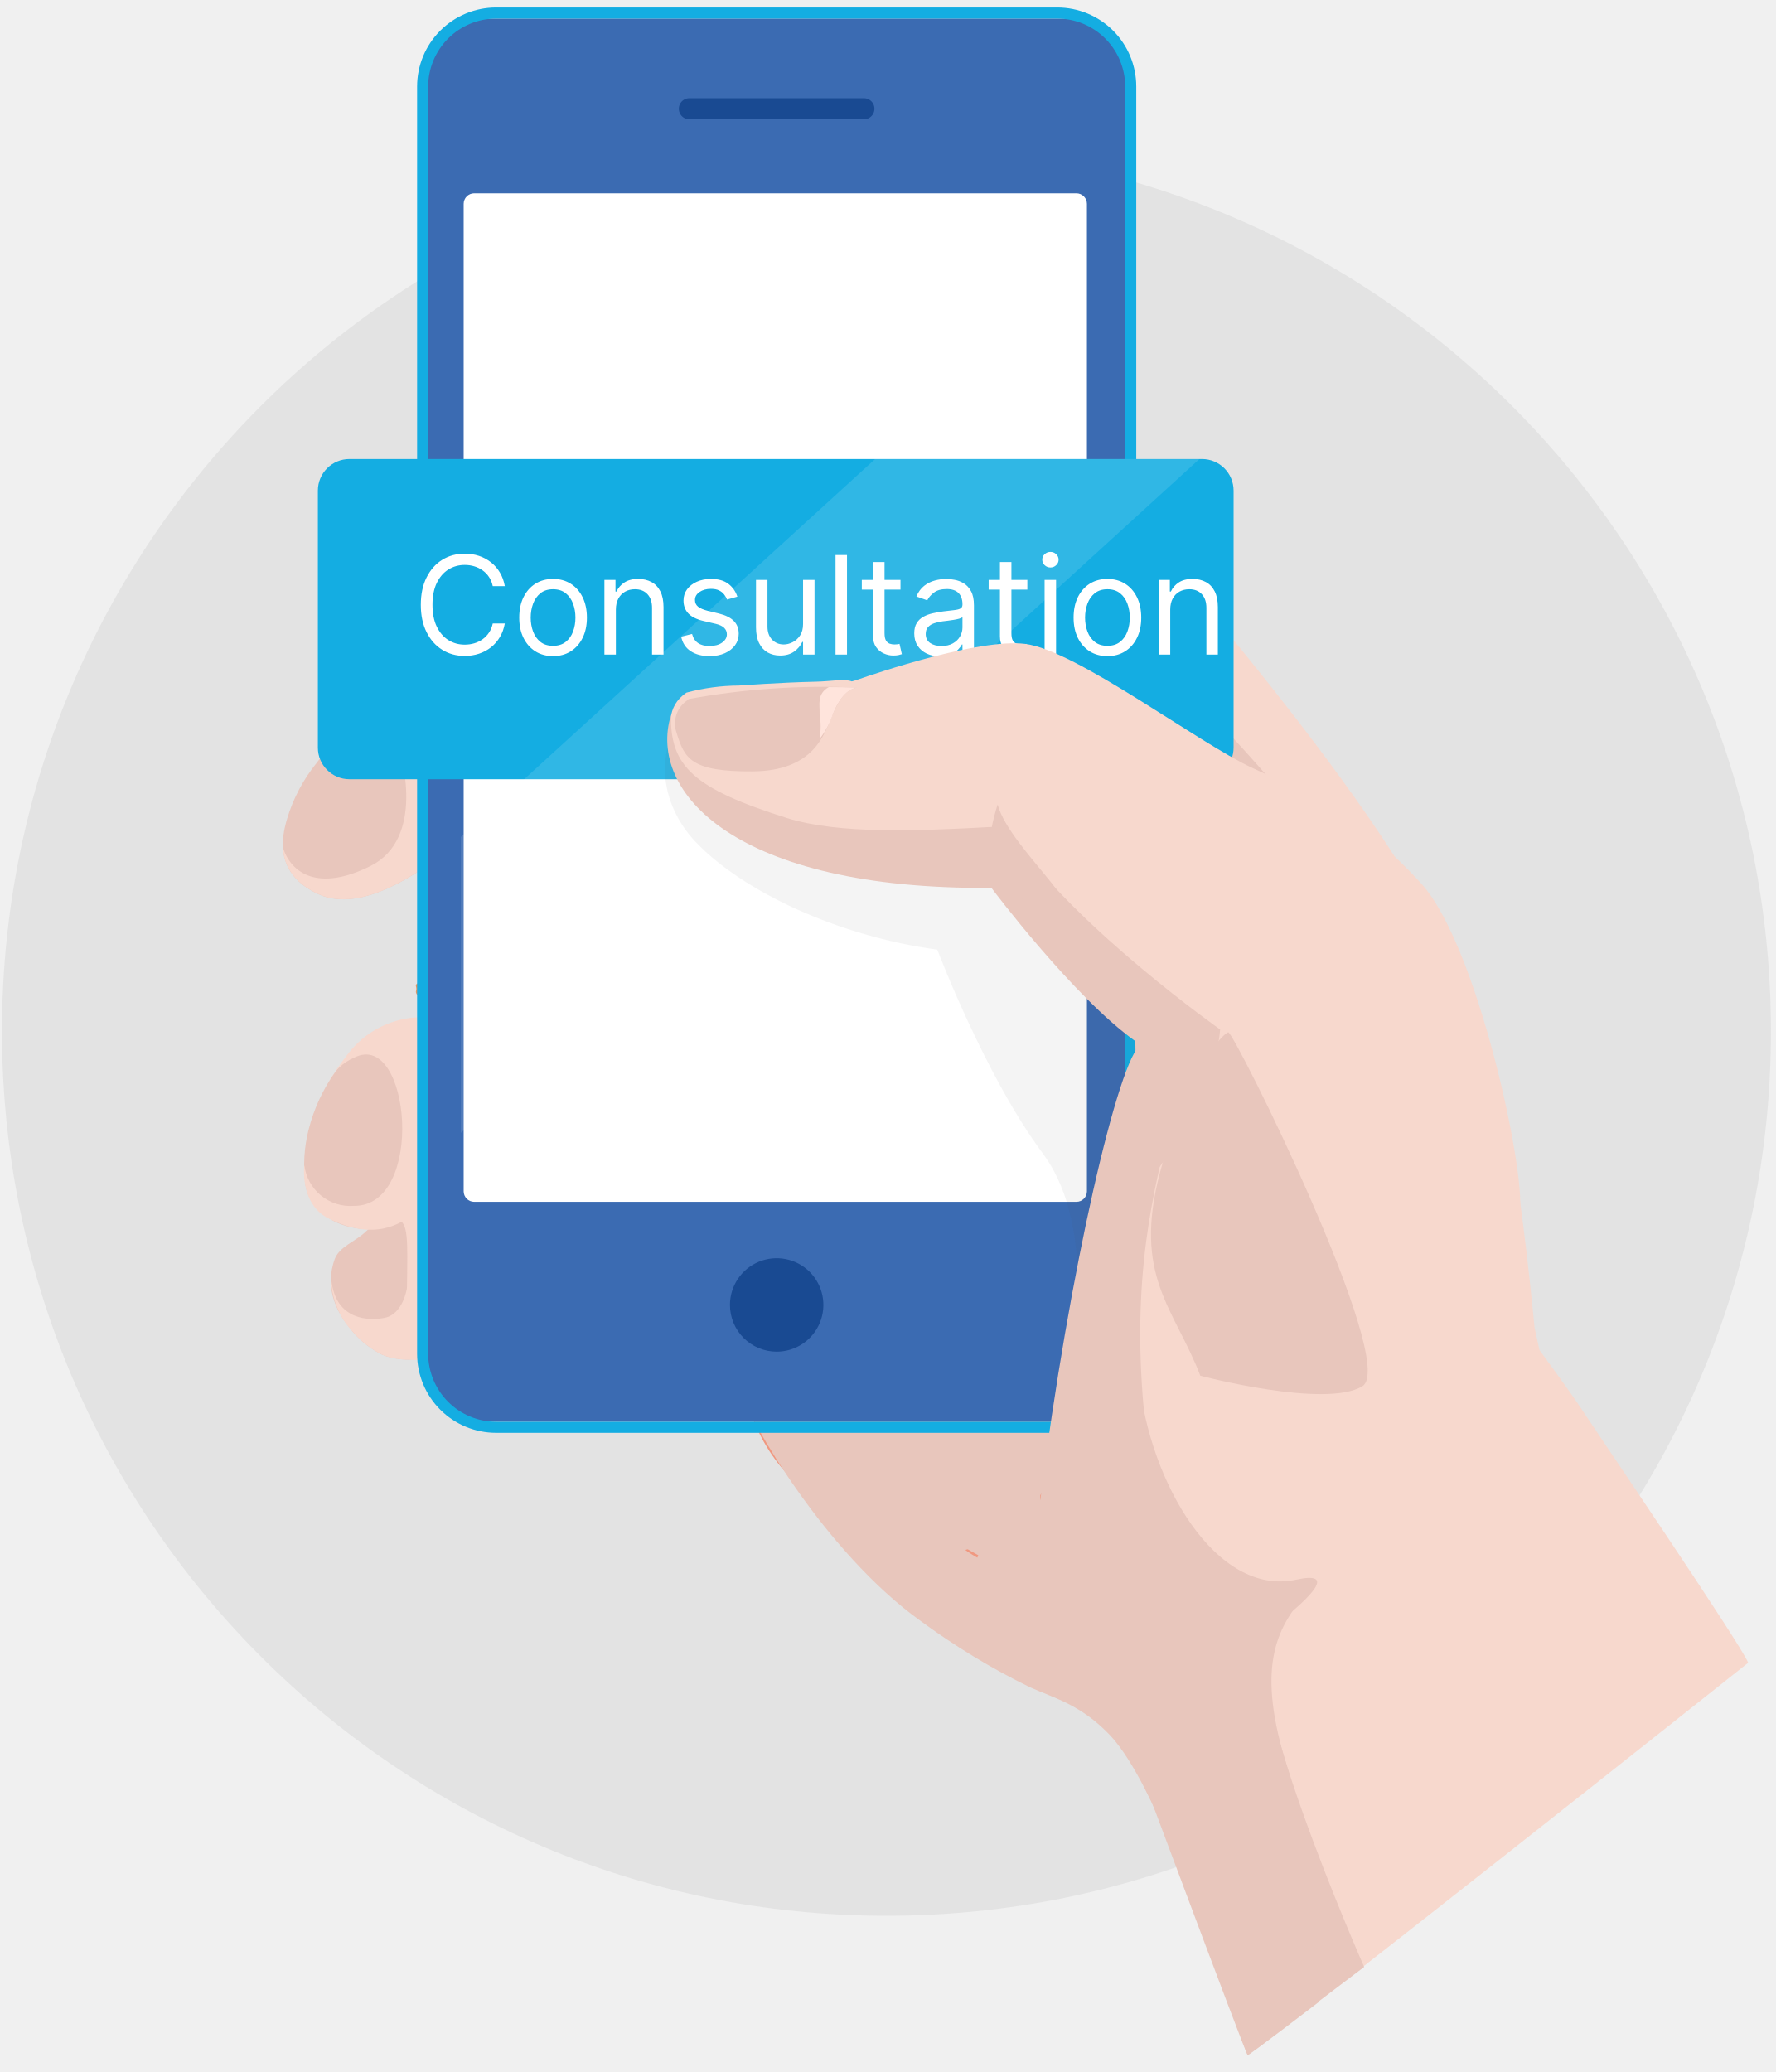
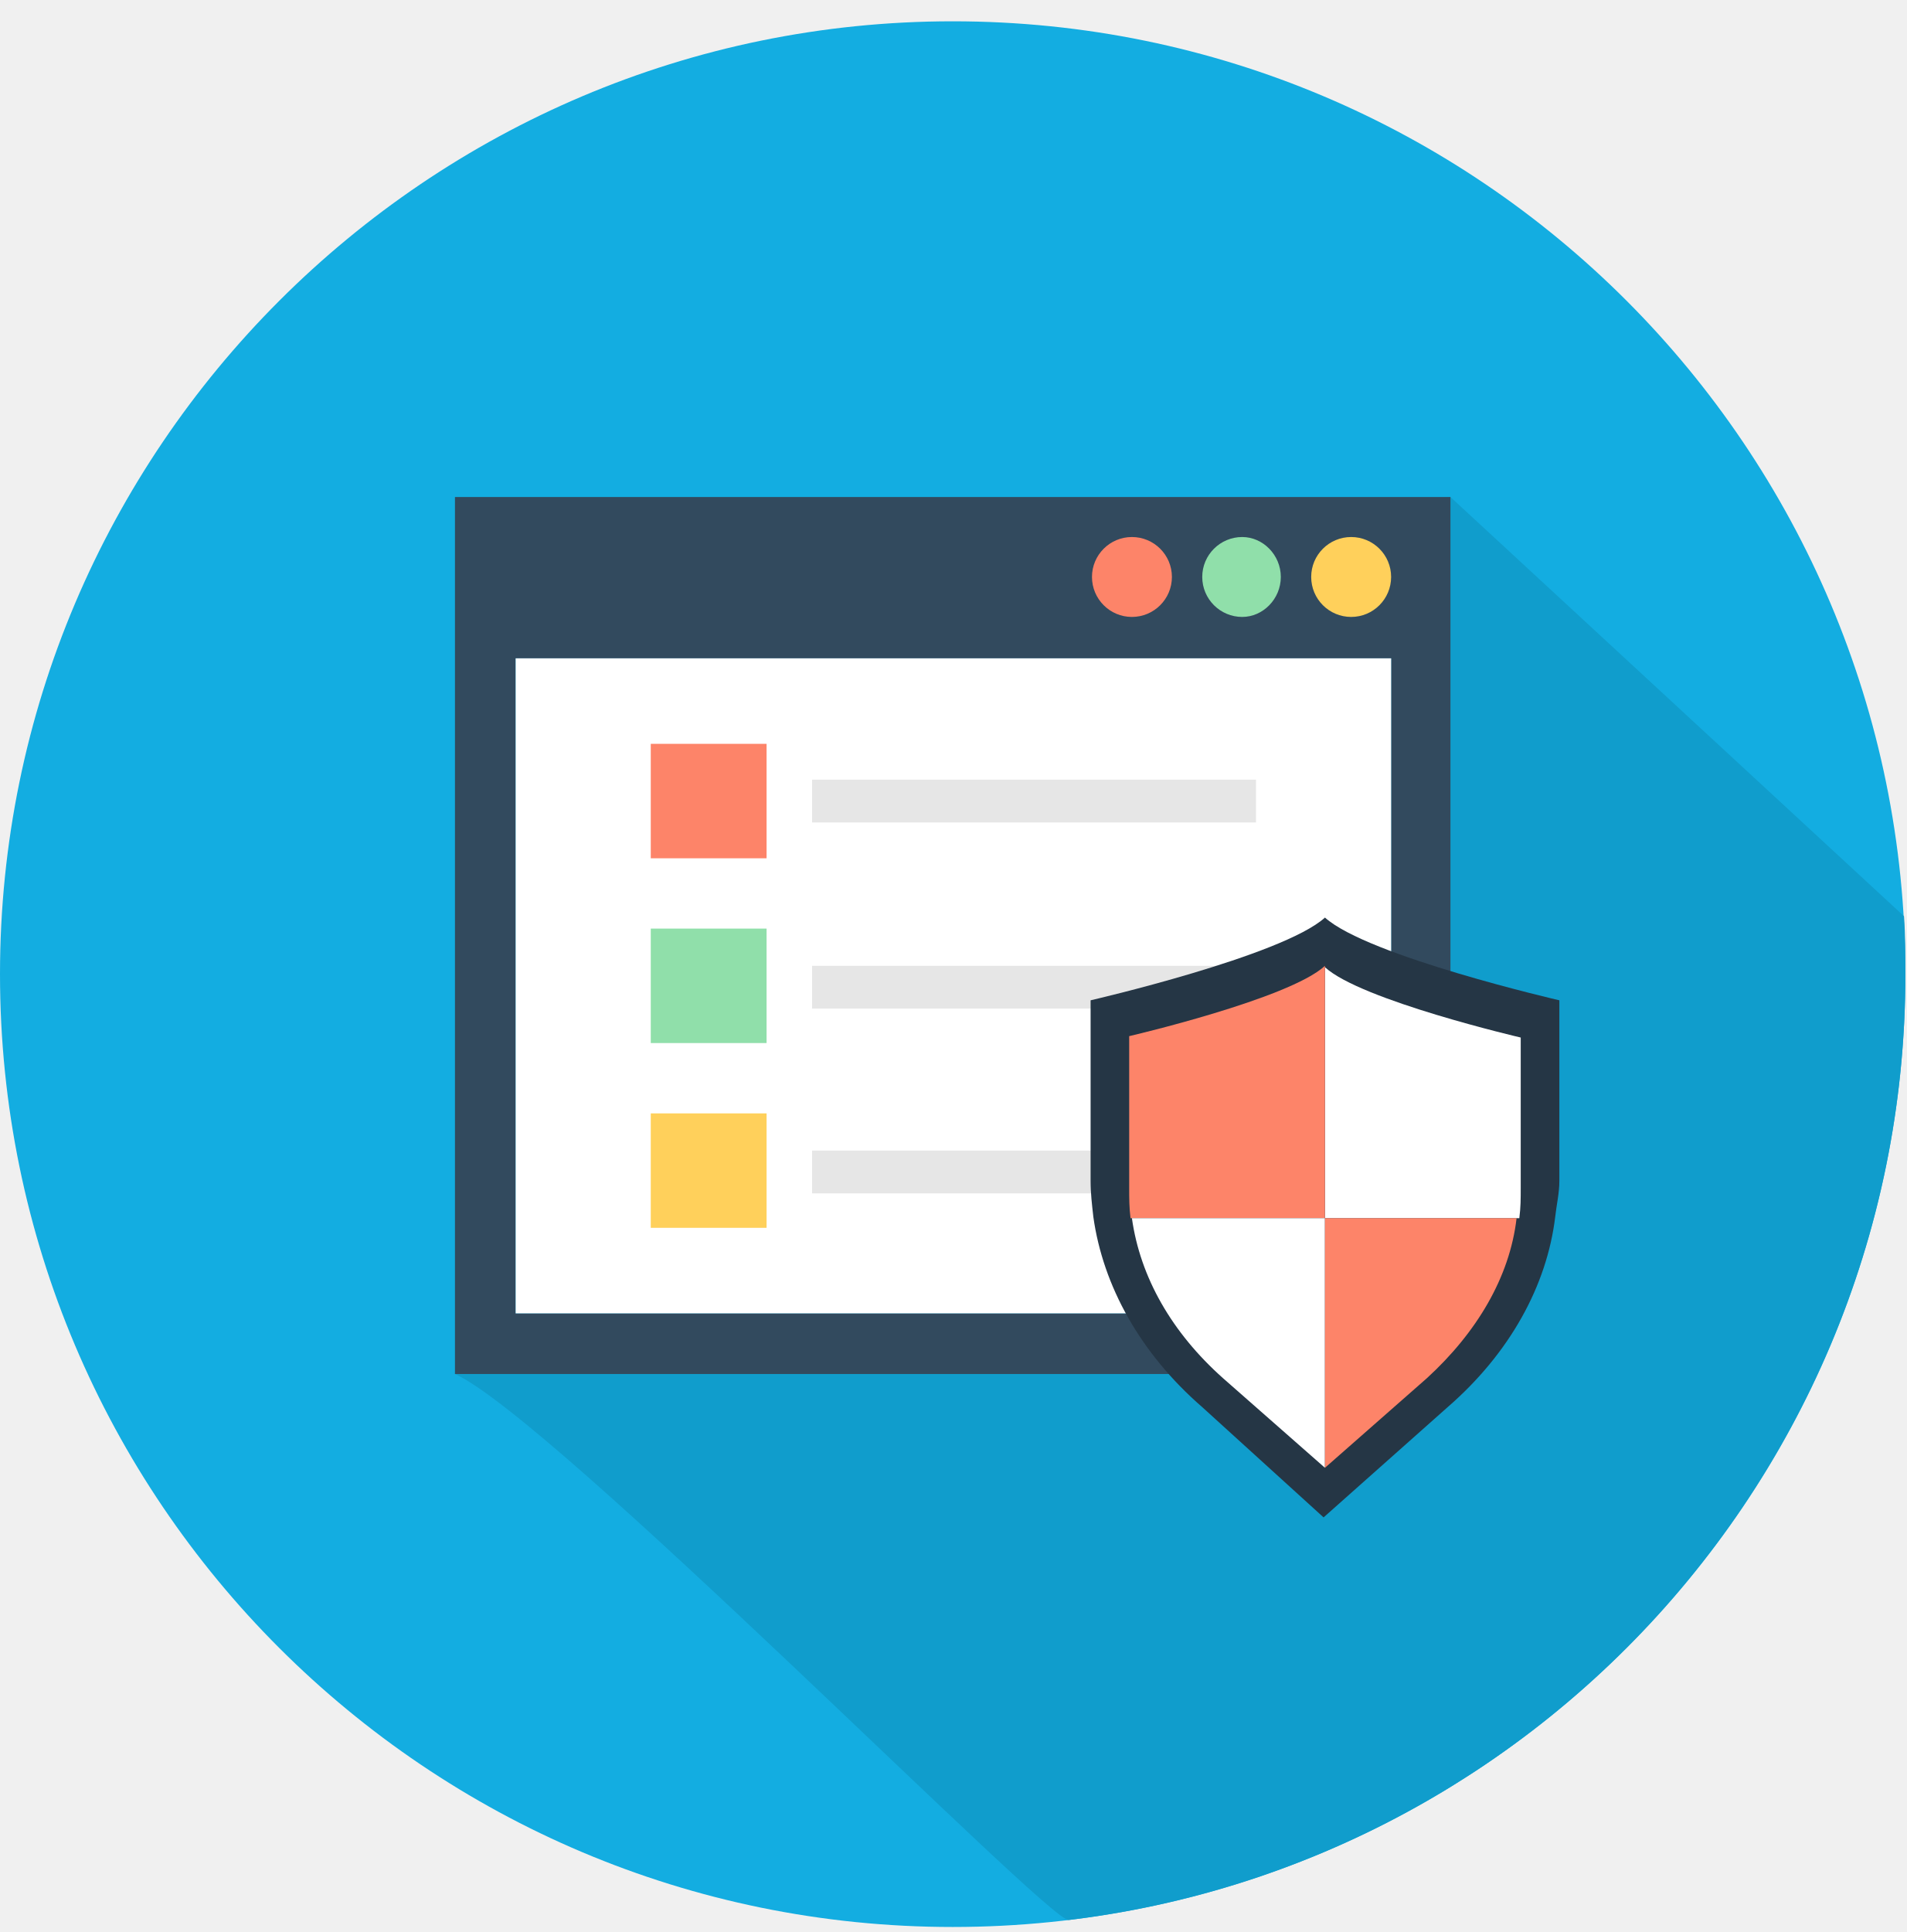
- <svg xmlns="http://www.w3.org/2000/svg" width="102" height="119" viewBox="0 0 102 119" fill="none">
-   <g clip-path="url(#clip0_240_26296)">
-     <path d="M50.914 110.028C78.971 110.028 101.716 87.284 101.716 59.227C101.716 31.17 78.971 8.426 50.914 8.426C22.858 8.426 0.113 31.17 0.113 59.227C0.113 87.284 22.858 110.028 50.914 110.028Z" fill="#707070" fill-opacity="0.1" />
-     <path d="M21.01 70.731C20.443 71.297 19.478 71.589 19.217 72.334C18.462 74.492 19.925 76.061 20.302 76.533C20.766 77.058 21.326 77.491 21.953 77.806C22.596 78.06 23.295 78.141 23.98 78.041C24.358 77.948 25.537 77.665 25.82 77.146C26.102 76.627 26.338 74.552 26.527 73.941C26.716 73.329 25.631 71.063 25.348 70.875C25.065 70.687 22.283 69.648 22.283 69.648L21.01 70.731Z" fill="#E8C6BC" />
-     <path d="M26.104 71.955C25.739 71.468 25.251 71.086 24.69 70.851C24.205 70.468 23.644 70.191 23.045 70.038C22.72 69.991 22.389 70.015 22.074 70.109C21.759 70.203 21.469 70.365 21.223 70.582C21.223 70.582 22.017 69.336 22.708 69.124C23.165 68.973 23.642 68.894 24.124 68.888C24.547 68.888 24.407 68.778 24.642 68.746L24.776 69.093V70.011C24.967 70.263 25.175 70.502 25.397 70.727C25.657 71.122 25.893 71.532 26.104 71.955Z" fill="#F09880" />
-     <path d="M25.913 41.615C26.869 41.935 25.835 41.967 26.206 43.064C26.577 44.161 26.833 46.019 26.487 46.905C26.141 47.792 25.388 49.19 24.833 49.517C24.278 49.844 20.854 52.521 18.308 51.36C15.761 50.2 16.155 48.137 16.493 47.014C16.842 45.855 17.413 44.775 18.174 43.834C19.009 42.764 19.864 41.298 20.792 40.788C21.524 40.364 22.309 40.037 23.125 39.814C24.144 39.587 25.979 39.926 25.844 40.097C25.794 40.604 25.818 41.115 25.913 41.615Z" fill="#E8C6BC" />
-     <path d="M18.308 51.358C16.779 50.662 16.312 49.64 16.252 48.692C16.736 50.165 18.288 51.232 21.287 49.733C24.393 48.18 23.176 43.413 22.682 42.425C22.188 41.436 22.364 40.413 23.831 39.989C23.922 39.962 23.839 39.812 23.845 39.738C23.934 39.738 24.023 39.738 24.112 39.738C24.499 41.271 25.152 46.754 25.336 49.016C25.2 49.21 25.029 49.379 24.833 49.513C24.278 49.842 20.854 52.518 18.308 51.358Z" fill="#F7D8CD" />
-     <path d="M22.167 60.318C23.063 60.224 23.959 60.177 24.667 60.932C25.375 61.686 26.271 63.101 26.317 63.951C26.364 64.8 26.27 66.215 25.941 66.687C25.611 67.158 23.818 70.601 21.318 70.601C18.818 70.601 17.686 69.09 17.545 68.054C17.399 66.984 17.463 65.895 17.733 64.849C18.032 63.681 18.541 62.577 19.235 61.592C19.774 60.869 20.185 60.274 20.705 60.085C21.224 59.896 22.261 59.943 22.216 60.132L22.167 60.318Z" fill="#E8C6BC" />
-     <path d="M17.479 66.911C17.56 67.594 17.901 68.219 18.431 68.656C18.962 69.093 19.641 69.308 20.326 69.256C24.457 69.292 23.569 59.124 20.358 60.735C19.706 61.014 19.176 61.516 18.862 62.151C19.199 61.599 19.567 61.065 19.964 60.554C20.469 59.885 21.122 59.344 21.874 58.973C22.625 58.602 23.453 58.412 24.29 58.418L24.258 60.601L25.389 62.113L25.955 63.764L25.909 65.557C25.822 66.197 25.631 66.819 25.343 67.397C25.09 67.753 24.894 68.147 24.763 68.564C24.728 68.632 23.787 69.683 23.787 69.683C23.029 70.282 21.508 71.316 18.845 69.965C17.198 69.128 17.479 66.911 17.479 66.911Z" fill="#F7D8CD" />
-     <path fill-rule="evenodd" clip-rule="evenodd" d="M70.351 101.86C70.934 101.273 71.301 100.505 71.39 99.683C71.406 99.544 71.413 99.404 71.412 99.265C71.412 99.213 71.403 99.161 71.382 99.113C71.362 99.065 71.332 99.021 71.294 98.985C71.204 98.898 71.113 98.81 71.023 98.722C70.936 98.633 70.823 98.575 70.7 98.557C70.577 98.539 70.452 98.562 70.344 98.622C70.267 98.66 70.199 98.713 70.144 98.779C70.09 98.845 70.049 98.921 70.026 99.003C69.975 99.185 69.922 99.366 69.876 99.548C69.849 99.642 69.847 99.742 69.873 99.836C69.898 99.931 69.948 100.017 70.018 100.086C70.068 100.139 70.121 100.19 70.175 100.239C70.192 100.251 70.204 100.268 70.209 100.288C70.215 100.308 70.213 100.329 70.204 100.348C70.094 100.694 69.903 101.009 69.646 101.267C69.39 101.525 69.076 101.718 68.73 101.829C68.692 101.851 68.647 101.858 68.603 101.849C68.56 101.839 68.522 101.814 68.497 101.777C68.451 101.72 68.398 101.668 68.338 101.625C68.27 101.573 68.191 101.538 68.108 101.521C68.024 101.503 67.937 101.505 67.855 101.526C67.651 101.574 67.449 101.629 67.25 101.688C67.17 101.71 67.096 101.749 67.032 101.803C66.968 101.856 66.916 101.922 66.88 101.996C66.844 102.071 66.823 102.153 66.821 102.235C66.818 102.318 66.833 102.401 66.864 102.478C66.889 102.529 66.922 102.577 66.962 102.618C67.031 102.692 67.112 102.757 67.18 102.833C67.226 102.895 67.286 102.946 67.355 102.98C67.424 103.015 67.501 103.032 67.578 103.032C68.621 103.023 69.618 102.602 70.351 101.86Z" fill="white" />
-     <path d="M24.574 56.45C25.187 56.434 25.14 56.151 25.407 56.434C25.632 56.812 25.787 57.227 25.863 57.66C25.933 57.954 25.963 58.255 25.955 58.557C25.987 58.872 25.971 59.06 25.766 59.029C25.57 58.997 25.392 58.897 25.264 58.746C25.121 58.549 24.989 58.344 24.87 58.133C24.773 57.931 24.646 57.745 24.493 57.582C24.336 57.44 23.816 57.159 23.895 56.906C23.973 56.653 23.738 56.561 24.052 56.45C24.135 56.416 24.223 56.398 24.313 56.398C24.402 56.398 24.491 56.415 24.574 56.45Z" fill="#DD996B" />
-     <path d="M19.012 73.365C19.018 73.407 19.025 73.447 19.029 73.495C19.277 75.861 21.217 75.86 22.1 75.684C22.723 75.56 23.185 74.942 23.37 74.008C23.37 73.96 23.375 73.915 23.376 73.866C23.412 71.196 23.457 70.213 22.837 70.04C22.32 69.896 23.184 69.314 23.184 69.314C23.184 69.314 23.936 69.26 24.045 69.488C24.154 69.716 24.968 69.801 25.046 70.707C25.046 70.721 25.05 70.731 25.051 70.745C25.236 70.723 25.405 70.707 25.501 70.696C25.501 70.696 26.414 71.466 26.602 71.671C26.79 71.875 26.727 72.771 26.727 73.054C26.765 73.473 26.755 73.895 26.697 74.312C26.466 74.618 26.197 74.893 25.895 75.13C25.861 75.165 25.759 75.126 25.628 75.026C25.644 75.063 25.658 75.096 25.669 75.12C25.563 75.505 25.378 75.863 25.124 76.171C25.136 76.333 25.108 76.494 25.042 76.642C24.976 76.79 24.874 76.919 24.746 77.018C24.154 77.606 25.532 77.895 25.211 77.978C24.641 78.1 24.057 78.136 23.477 78.084C22.957 78.096 22.44 78.001 21.958 77.806C21.881 77.767 21.801 77.724 21.72 77.677C21.578 77.601 21.441 77.518 21.309 77.426H21.32C20.942 77.177 20.602 76.877 20.307 76.534C19.485 75.682 19.022 74.548 19.012 73.365Z" fill="#F7D8CD" />
-     <path d="M68.06 49.812C68.06 49.812 67.258 49.398 66.834 49.123C66.41 48.848 64.995 47.837 64.759 47.745C64.524 47.653 64.24 47.378 64.004 47.332C63.768 47.286 46.269 53.99 45.986 55.459C45.704 56.928 44.288 59.775 43.25 63.265C42.212 66.755 41.458 71.346 41.836 73.458C42.214 75.57 42.78 78.417 42.78 78.417L43.627 81.999C43.627 81.999 45.23 84.707 45.373 84.983C45.515 85.26 46.032 85.58 46.174 85.855C47.339 87.302 48.634 88.638 50.044 89.847C50.829 90.468 51.57 91.144 52.261 91.867C53.466 92.689 54.726 93.425 56.033 94.071C57.233 94.636 58.386 95.296 59.481 96.045C60.47 96.734 61.925 95.697 62.586 96.662C63.246 97.627 65.324 99.16 65.61 99.941C65.895 100.721 71.571 117.686 71.747 117.908C71.923 118.13 100.408 95.498 100.408 95.498C100.101 94.591 91.253 81.578 90.781 80.843C90.309 80.108 88.422 77.537 88.422 77.537L88.139 76.251C88.139 76.251 87.406 68.405 86.651 65.191C85.897 61.976 84.487 57.829 84.198 57.018C81.1 48.305 69.45 35.004 62.249 26.552C55.553 18.69 30.516 27.193 30.516 29.358C30.516 31.523 31.786 39.254 33.375 40.492C34.964 41.729 42.907 45.131 42.907 45.131" fill="#F7D8CD" />
-     <path d="M53.204 38.72C50.803 37.45 51.511 34.91 50.098 31.942C48.685 28.973 51.51 26.716 52.638 24.598C52.936 24.093 53.343 23.661 53.828 23.332C57.386 23.541 56.913 26.883 58.692 29.029C60.546 31.267 64.956 26.96 65.312 30.406C65.471 31.942 65.577 36.761 67.06 38.349C71.247 42.837 75.015 46.667 77.968 51.483C76.229 52.027 75.839 51.309 73.82 51.006C70.996 50.583 65.911 44.933 62.241 42.11C62.243 42.109 55.605 39.991 53.204 38.72Z" fill="#E8C6BC" />
-     <path d="M68.06 50.538C68.06 50.538 67.259 50.115 66.834 49.831C66.41 49.547 64.995 48.51 64.759 48.416C64.524 48.321 64.24 48.038 64.004 47.992C63.95 47.981 62.984 48.337 61.527 48.908C63.164 51.493 66.018 55.508 66.018 55.508C66.627 52.993 67.51 51.775 68.993 50.927L68.06 50.538Z" fill="#F09880" />
-     <path d="M53.626 52.156C54.003 51.238 58.248 46.555 58.248 46.555C58.248 46.555 61.739 47.054 62.447 47.172C63.574 47.412 64.666 47.791 65.7 48.3C66.506 48.865 69.587 50.477 69.587 50.477C67.591 51.989 70.416 52.191 70.116 68.209C69.833 83.361 55.184 86.973 60.266 91.096C62.702 93.073 50.543 88.931 50.491 90.718C49.038 89.36 47.689 87.893 46.457 86.331C45.874 85.665 45.48 84.957 45.135 84.572C36.027 74.394 53.248 53.075 53.626 52.156Z" fill="#F09880" />
-     <path opacity="0.3" d="M24.986 71.023C25.208 71.368 25.495 71.666 25.833 71.898V73.67C25.726 73.691 25.619 73.706 25.543 73.727C25.351 73.745 25.157 73.709 24.984 73.623L24.986 71.023Z" fill="#BBB9C6" />
-     <path opacity="0.3" d="M24.986 56.938C25.208 57.282 25.495 57.58 25.833 57.813V59.584C25.726 59.606 25.619 59.62 25.543 59.645C25.351 59.662 25.157 59.625 24.984 59.54L24.986 56.938Z" fill="#BBB9C6" />
-     <path d="M26.977 62.109C26.916 63.241 26.82 66.795 25.186 68.241V65.539L26.977 62.109Z" fill="#9896AA" />
-     <path opacity="0.5" d="M26.977 75.434C26.916 76.565 26.86 78.526 25.223 79.969L25.184 78.858L26.977 75.434Z" fill="#9896AA" />
-     <path d="M45.824 80.114C46.899 81.694 47.33 86.908 48.758 88.321C48.737 88.263 48.724 88.201 48.72 88.139C48.72 87.933 49.287 87.451 49.498 87.244C49.71 87.037 54.663 85.936 54.663 85.936C52.944 86.489 52.244 87.247 52.192 88.098C53.708 87.719 55.728 87.27 55.728 87.27C53.098 88.117 52.846 89.442 53.677 90.845C55.278 92.334 57.039 93.641 58.927 94.745C61.406 96.152 63.856 94.684 64.659 96.172C65.129 97.045 66.57 102.931 66.601 104.533C66.601 104.533 65.195 101.159 63.733 99.635C62.078 97.91 60.616 97.552 59.152 96.902C56.937 95.817 54.824 94.534 52.84 93.069C47.437 89.184 43.034 81.639 42.471 79.742L45.824 80.114Z" fill="#E8C6BC" />
-     <path d="M42.559 77.426C45.166 76.96 52.035 75.741 53.29 75.606C54.845 75.438 62.344 77.88 62.344 77.88C62.201 79.471 61.915 81.046 61.489 82.586C58.145 91.579 49.654 90.307 46.527 86.457C45.258 84.802 44.201 82.993 43.382 81.074L43.073 81.642C42.856 80.618 42.753 79.575 42.766 78.529C42.701 78.193 42.629 77.816 42.559 77.426Z" fill="#E8C6BC" />
-     <path d="M60.998 1.066H28.221C26.216 1.066 24.592 2.691 24.592 4.695V78.026C24.592 80.031 26.216 81.655 28.221 81.655H60.998C63.002 81.655 64.627 80.031 64.627 78.026V4.695C64.627 2.691 63.002 1.066 60.998 1.066Z" fill="#3B6BB2" />
-     <path d="M60.727 1.066C61.761 1.069 62.751 1.481 63.481 2.211C64.212 2.942 64.624 3.932 64.627 4.966V77.755C64.624 78.788 64.212 79.778 63.481 80.509C62.751 81.24 61.761 81.652 60.727 81.655H28.493C27.459 81.652 26.469 81.24 25.739 80.509C25.008 79.778 24.596 78.788 24.593 77.755V4.966C24.596 3.932 25.008 2.942 25.739 2.211C26.469 1.481 27.459 1.069 28.493 1.066H60.727ZM60.727 0.43H28.493C27.29 0.431 26.137 0.91 25.287 1.76C24.436 2.61 23.958 3.763 23.957 4.966V77.755C23.958 78.958 24.436 80.111 25.287 80.961C26.137 81.811 27.29 82.29 28.493 82.291H60.727C61.93 82.29 63.083 81.811 63.934 80.961C64.784 80.111 65.262 78.958 65.263 77.755V4.966C65.262 3.763 64.784 2.61 63.934 1.759C63.083 0.909 61.93 0.431 60.727 0.43V0.43Z" fill="#14ADE2" />
-     <path d="M61.824 11.102H27.236C26.902 11.102 26.631 11.372 26.631 11.706V68.419C26.631 68.753 26.902 69.024 27.236 69.024H61.824C62.158 69.024 62.429 68.753 62.429 68.419V11.706C62.429 11.372 62.158 11.102 61.824 11.102Z" fill="white" />
-     <path d="M39.594 6.246H49.62" stroke="#194A92" stroke-width="1.21" stroke-miterlimit="10" stroke-linecap="round" />
-     <path d="M41.926 74.945C41.926 74.414 42.083 73.896 42.378 73.454C42.673 73.013 43.092 72.669 43.582 72.466C44.073 72.263 44.612 72.21 45.133 72.313C45.653 72.417 46.131 72.672 46.507 73.048C46.882 73.423 47.137 73.901 47.241 74.422C47.344 74.942 47.291 75.482 47.088 75.972C46.885 76.462 46.541 76.881 46.1 77.176C45.659 77.471 45.14 77.629 44.609 77.629C44.257 77.629 43.908 77.559 43.582 77.424C43.257 77.29 42.961 77.092 42.711 76.843C42.462 76.594 42.265 76.298 42.13 75.972C41.995 75.647 41.926 75.297 41.926 74.945Z" fill="#194A92" />
-     <path d="M69.039 26.363H20.072C19.07 26.363 18.258 27.176 18.258 28.178V42.938C18.258 43.94 19.07 44.753 20.072 44.753H69.039C70.041 44.753 70.853 43.94 70.853 42.938V28.178C70.853 27.176 70.041 26.363 69.039 26.363Z" fill="#14ADE2" />
-     <path d="M28.995 33.663H28.302C28.261 33.464 28.19 33.289 28.087 33.138C27.987 32.987 27.864 32.861 27.719 32.758C27.575 32.654 27.416 32.576 27.241 32.524C27.066 32.471 26.884 32.445 26.694 32.445C26.348 32.445 26.034 32.533 25.753 32.708C25.474 32.883 25.252 33.141 25.086 33.481C24.922 33.822 24.84 34.24 24.84 34.735C24.84 35.23 24.922 35.648 25.086 35.988C25.252 36.329 25.474 36.587 25.753 36.762C26.034 36.937 26.348 37.024 26.694 37.024C26.884 37.024 27.066 36.998 27.241 36.946C27.416 36.894 27.575 36.817 27.719 36.714C27.864 36.61 27.987 36.483 28.087 36.332C28.19 36.179 28.261 36.004 28.302 35.807H28.995C28.943 36.099 28.848 36.361 28.71 36.591C28.572 36.822 28.401 37.019 28.196 37.181C27.991 37.341 27.762 37.462 27.507 37.546C27.253 37.63 26.983 37.672 26.694 37.672C26.206 37.672 25.773 37.553 25.393 37.315C25.013 37.076 24.715 36.738 24.497 36.298C24.279 35.859 24.17 35.338 24.17 34.735C24.17 34.132 24.279 33.611 24.497 33.171C24.715 32.732 25.013 32.393 25.393 32.155C25.773 31.917 26.206 31.798 26.694 31.798C26.983 31.798 27.253 31.84 27.507 31.923C27.762 32.007 27.991 32.13 28.196 32.292C28.401 32.452 28.572 32.647 28.71 32.878C28.848 33.107 28.943 33.369 28.995 33.663ZM31.766 37.683C31.379 37.683 31.04 37.591 30.747 37.407C30.457 37.222 30.23 36.965 30.066 36.633C29.904 36.302 29.823 35.915 29.823 35.472C29.823 35.025 29.904 34.635 30.066 34.302C30.23 33.969 30.457 33.71 30.747 33.526C31.04 33.342 31.379 33.249 31.766 33.249C32.154 33.249 32.492 33.342 32.783 33.526C33.075 33.71 33.302 33.969 33.464 34.302C33.628 34.635 33.71 35.025 33.71 35.472C33.71 35.915 33.628 36.302 33.464 36.633C33.302 36.965 33.075 37.222 32.783 37.407C32.492 37.591 32.154 37.683 31.766 37.683ZM31.766 37.091C32.06 37.091 32.302 37.016 32.492 36.865C32.682 36.714 32.823 36.516 32.914 36.27C33.005 36.025 33.051 35.758 33.051 35.472C33.051 35.185 33.005 34.918 32.914 34.671C32.823 34.423 32.682 34.223 32.492 34.07C32.302 33.918 32.06 33.841 31.766 33.841C31.472 33.841 31.23 33.918 31.041 34.07C30.851 34.223 30.71 34.423 30.619 34.671C30.528 34.918 30.482 35.185 30.482 35.472C30.482 35.758 30.528 36.025 30.619 36.27C30.71 36.516 30.851 36.714 31.041 36.865C31.23 37.016 31.472 37.091 31.766 37.091ZM35.374 35.014V37.594H34.715V33.305H35.352V33.975H35.408C35.508 33.758 35.661 33.583 35.866 33.45C36.07 33.316 36.335 33.249 36.658 33.249C36.949 33.249 37.203 33.309 37.421 33.428C37.639 33.545 37.808 33.724 37.929 33.964C38.05 34.203 38.11 34.504 38.11 34.869V37.594H37.451V34.913C37.451 34.577 37.364 34.314 37.189 34.126C37.014 33.936 36.774 33.841 36.469 33.841C36.258 33.841 36.07 33.887 35.905 33.978C35.741 34.069 35.612 34.203 35.517 34.377C35.422 34.552 35.374 34.765 35.374 35.014ZM42.352 34.266L41.76 34.433C41.723 34.335 41.668 34.239 41.595 34.146C41.525 34.051 41.428 33.973 41.305 33.911C41.182 33.85 41.025 33.819 40.833 33.819C40.571 33.819 40.352 33.88 40.177 34.001C40.004 34.12 39.917 34.271 39.917 34.456C39.917 34.619 39.977 34.749 40.096 34.844C40.215 34.939 40.401 35.018 40.654 35.081L41.291 35.237C41.675 35.33 41.96 35.473 42.148 35.664C42.336 35.854 42.43 36.099 42.43 36.399C42.43 36.645 42.359 36.864 42.218 37.058C42.078 37.251 41.883 37.404 41.632 37.516C41.38 37.627 41.088 37.683 40.755 37.683C40.318 37.683 39.956 37.588 39.669 37.398C39.382 37.209 39.201 36.931 39.124 36.566L39.75 36.41C39.809 36.641 39.922 36.814 40.088 36.929C40.255 37.045 40.474 37.102 40.744 37.102C41.051 37.102 41.295 37.037 41.475 36.907C41.658 36.775 41.749 36.617 41.749 36.432C41.749 36.283 41.697 36.159 41.593 36.058C41.488 35.956 41.328 35.88 41.112 35.829L40.398 35.662C40.005 35.569 39.716 35.424 39.532 35.229C39.35 35.032 39.258 34.785 39.258 34.489C39.258 34.247 39.327 34.033 39.462 33.847C39.6 33.661 39.787 33.515 40.023 33.409C40.262 33.303 40.532 33.249 40.833 33.249C41.258 33.249 41.591 33.343 41.833 33.529C42.077 33.715 42.25 33.961 42.352 34.266ZM46.125 35.84V33.305H46.783V37.594H46.125V36.868H46.08C45.979 37.086 45.823 37.271 45.611 37.423C45.399 37.574 45.131 37.65 44.807 37.65C44.539 37.65 44.3 37.591 44.092 37.474C43.884 37.355 43.72 37.176 43.601 36.938C43.481 36.697 43.422 36.395 43.422 36.03V33.305H44.081V35.986C44.081 36.298 44.168 36.548 44.343 36.734C44.52 36.92 44.745 37.013 45.019 37.013C45.183 37.013 45.349 36.971 45.519 36.887C45.69 36.804 45.833 36.675 45.949 36.502C46.066 36.329 46.125 36.108 46.125 35.84ZM48.649 31.876V37.594H47.99V31.876H48.649ZM51.721 33.305V33.864H49.499V33.305H51.721ZM50.146 32.278H50.805V36.365C50.805 36.551 50.832 36.691 50.886 36.784C50.942 36.875 51.013 36.937 51.098 36.968C51.186 36.998 51.278 37.013 51.375 37.013C51.447 37.013 51.507 37.009 51.553 37.002C51.6 36.993 51.637 36.985 51.665 36.98L51.799 37.571C51.755 37.588 51.692 37.605 51.612 37.622C51.532 37.64 51.431 37.65 51.308 37.65C51.122 37.65 50.939 37.61 50.761 37.529C50.584 37.45 50.437 37.328 50.319 37.164C50.204 37 50.146 36.793 50.146 36.544V32.278ZM53.974 37.694C53.702 37.694 53.456 37.643 53.234 37.541C53.013 37.437 52.837 37.287 52.707 37.091C52.576 36.894 52.511 36.656 52.511 36.377C52.511 36.131 52.559 35.932 52.656 35.779C52.753 35.624 52.882 35.504 53.044 35.416C53.206 35.329 53.385 35.263 53.58 35.221C53.778 35.176 53.976 35.141 54.175 35.114C54.436 35.081 54.647 35.056 54.809 35.039C54.973 35.02 55.092 34.99 55.166 34.947C55.243 34.904 55.281 34.83 55.281 34.724V34.701C55.281 34.426 55.205 34.212 55.055 34.059C54.906 33.907 54.679 33.83 54.376 33.83C54.062 33.83 53.815 33.899 53.636 34.037C53.458 34.175 53.332 34.322 53.259 34.478L52.634 34.255C52.746 33.994 52.895 33.791 53.081 33.646C53.269 33.499 53.473 33.397 53.695 33.339C53.918 33.279 54.138 33.249 54.354 33.249C54.492 33.249 54.65 33.266 54.828 33.3C55.009 33.331 55.183 33.398 55.35 33.498C55.52 33.599 55.66 33.75 55.772 33.953C55.884 34.156 55.94 34.428 55.94 34.768V37.594H55.281V37.013H55.247C55.203 37.106 55.128 37.206 55.024 37.312C54.92 37.418 54.781 37.508 54.608 37.583C54.435 37.657 54.224 37.694 53.974 37.694ZM54.075 37.102C54.335 37.102 54.555 37.051 54.733 36.949C54.914 36.846 55.05 36.714 55.141 36.552C55.234 36.39 55.281 36.22 55.281 36.041V35.438C55.253 35.472 55.191 35.503 55.096 35.531C55.003 35.557 54.895 35.58 54.773 35.6C54.652 35.619 54.533 35.636 54.418 35.651C54.304 35.664 54.212 35.675 54.142 35.684C53.97 35.706 53.81 35.743 53.661 35.793C53.514 35.841 53.395 35.915 53.304 36.014C53.215 36.11 53.17 36.242 53.17 36.41C53.17 36.639 53.255 36.812 53.424 36.929C53.595 37.045 53.812 37.102 54.075 37.102ZM59.007 33.305V33.864H56.785V33.305H59.007ZM57.433 32.278H58.092V36.365C58.092 36.551 58.118 36.691 58.172 36.784C58.228 36.875 58.299 36.937 58.385 36.968C58.472 36.998 58.564 37.013 58.661 37.013C58.734 37.013 58.793 37.009 58.84 37.002C58.886 36.993 58.923 36.985 58.951 36.98L59.085 37.571C59.041 37.588 58.978 37.605 58.898 37.622C58.818 37.64 58.717 37.65 58.594 37.65C58.408 37.65 58.225 37.61 58.047 37.529C57.87 37.45 57.723 37.328 57.606 37.164C57.49 37 57.433 36.793 57.433 36.544V32.278ZM59.998 37.594V33.305H60.657V37.594H59.998ZM60.333 32.591C60.205 32.591 60.094 32.547 60.001 32.459C59.91 32.372 59.864 32.267 59.864 32.144C59.864 32.021 59.91 31.916 60.001 31.828C60.094 31.741 60.205 31.697 60.333 31.697C60.462 31.697 60.572 31.741 60.663 31.828C60.756 31.916 60.803 32.021 60.803 32.144C60.803 32.267 60.756 32.372 60.663 32.459C60.572 32.547 60.462 32.591 60.333 32.591ZM63.606 37.683C63.219 37.683 62.879 37.591 62.587 37.407C62.297 37.222 62.07 36.965 61.906 36.633C61.744 36.302 61.663 35.915 61.663 35.472C61.663 35.025 61.744 34.635 61.906 34.302C62.07 33.969 62.297 33.71 62.587 33.526C62.879 33.342 63.219 33.249 63.606 33.249C63.993 33.249 64.332 33.342 64.623 33.526C64.915 33.71 65.142 33.969 65.304 34.302C65.468 34.635 65.549 35.025 65.549 35.472C65.549 35.915 65.468 36.302 65.304 36.633C65.142 36.965 64.915 37.222 64.623 37.407C64.332 37.591 63.993 37.683 63.606 37.683ZM63.606 37.091C63.9 37.091 64.142 37.016 64.332 36.865C64.522 36.714 64.662 36.516 64.754 36.27C64.845 36.025 64.891 35.758 64.891 35.472C64.891 35.185 64.845 34.918 64.754 34.671C64.662 34.423 64.522 34.223 64.332 34.07C64.142 33.918 63.9 33.841 63.606 33.841C63.312 33.841 63.07 33.918 62.88 34.07C62.691 34.223 62.55 34.423 62.459 34.671C62.368 34.918 62.322 35.185 62.322 35.472C62.322 35.758 62.368 36.025 62.459 36.27C62.55 36.516 62.691 36.714 62.88 36.865C63.07 37.016 63.312 37.091 63.606 37.091ZM67.214 35.014V37.594H66.555V33.305H67.192V33.975H67.248C67.348 33.758 67.501 33.583 67.706 33.45C67.91 33.316 68.175 33.249 68.498 33.249C68.789 33.249 69.043 33.309 69.261 33.428C69.478 33.545 69.648 33.724 69.769 33.964C69.89 34.203 69.95 34.504 69.95 34.869V37.594H69.291V34.913C69.291 34.577 69.204 34.314 69.029 34.126C68.854 33.936 68.614 33.841 68.309 33.841C68.098 33.841 67.91 33.887 67.745 33.978C67.581 34.069 67.451 34.203 67.356 34.377C67.262 34.552 67.214 34.765 67.214 35.014Z" fill="white" />
-     <path opacity="0.12" d="M68.89 26.363L48.731 44.753L26.471 65.062V48.068L30.103 44.755L50.261 26.366L68.89 26.363Z" fill="white" />
-     <path opacity="0.06" d="M41.267 40.56C40.137 40.349 40.547 40.802 39.395 41.443C37.878 42.29 37.489 45.786 39.995 48.398C42.675 51.191 48.115 53.764 53.834 54.541C53.834 54.541 56.588 61.813 59.907 66.262C63.225 70.78 61.389 78.264 61.813 81.936C62.237 85.608 67.744 65.697 67.815 65.486C67.886 65.276 67.744 60.262 67.815 60.049C67.886 59.837 67.603 58.496 67.18 58.214C66.756 57.931 59.413 51.082 59.342 50.871C58.636 50.07 57.855 49.337 57.012 48.682C56.274 48.485 55.516 48.367 54.753 48.329C54.399 48.398 41.267 40.56 41.267 40.56Z" fill="#4C4C4C" />
-     <path d="M42.432 39.373C42.432 39.373 44.893 39.192 46.865 39.151C47.735 39.132 48.502 38.97 48.922 39.134C49.01 39.114 49.097 39.089 49.182 39.06C50.368 38.643 56.254 36.655 58.884 36.981C61.814 37.344 68.802 42.659 71.927 44.102C75.052 45.545 78.164 46.926 81.639 50.754C85.114 54.583 88.018 69.236 87.171 69.855C83.27 72.704 85.382 72.441 78.843 77.052C78.355 79.104 77.582 82.58 77.107 84.313C76.541 86.38 74.619 85.22 71.022 86.93C68.006 88.364 68.058 86.251 68.058 86.251C68.058 82.951 64.655 86.684 65.134 83.169C65.162 82.967 63.427 81.589 63.455 81.386L67.101 62.132C66.98 61.486 65.383 57.316 65.383 57.316C61.462 55.348 56.944 50.257 56.944 50.257C43.704 49.857 39.13 44.912 38.694 42.984C38.441 41.862 38.235 40.578 39.432 39.778C40.411 39.515 41.419 39.379 42.432 39.373Z" fill="#F7D8CD" />
-     <path d="M38.538 41.07C38.484 44.008 39.823 45.284 45.19 46.979C48.237 47.941 52.998 47.683 55.675 47.561C57.49 47.479 57.686 47.319 58.287 48.179C61.959 53.404 70.08 59.125 70.08 59.125C69.657 64.35 64.084 70.091 64.084 70.091C64.918 66.725 65.296 63.263 65.208 59.796C61.64 57.256 56.944 50.993 56.944 50.993C42.224 51.11 37.175 45.48 38.538 41.07Z" fill="#E8C6BC" />
-     <path d="M54.022 87.669C54.605 88.395 55.322 89.002 56.132 89.46C56.722 87.865 59.659 86.911 59.764 86.059C61.355 73.203 64.281 60.602 65.552 59.984C66.302 59.615 67.162 59.541 67.965 59.774C67.965 66.269 61.252 74.059 69.942 99.124L69.921 99.135C72.773 107.058 75.755 114.972 75.755 114.972C75.755 114.972 71.703 118.081 71.66 118.031C71.484 117.809 64.725 99.631 64.395 98.805C64.066 97.979 63.21 97.195 62.549 96.231C61.888 95.267 60.386 96.857 59.395 96.171C58.302 95.421 57.151 94.761 55.951 94.197C54.644 93.55 53.383 92.814 52.178 91.993C51.487 91.269 50.746 90.594 49.962 89.972C49.392 89.516 48.854 89.022 48.35 88.494C48.09 88.075 47.853 87.641 47.641 87.196C47.536 86.884 51.994 85.003 54.022 87.669Z" fill="#E8C6BC" />
-     <path d="M39.536 40.184C39.523 40.352 39.147 41.094 39.213 41.304C39.652 42.72 39.885 43.478 43.282 43.454C46.679 43.431 47.198 41.382 47.479 40.696C47.592 40.414 47.737 40.147 47.912 39.899C48.272 39.903 48.638 39.463 49.2 39.489C48.743 39.624 48.384 39.705 47.739 41.21C47.357 42.102 46.792 44.277 43.231 44.302C39.67 44.328 39.317 43.563 38.857 42.08C38.736 41.734 38.738 41.357 38.861 41.012C38.985 40.667 39.223 40.374 39.536 40.184Z" fill="#E8C6BC" />
-     <path d="M39.223 41.613C39.136 41.362 39.121 41.093 39.179 40.834C39.236 40.576 39.365 40.338 39.55 40.148C42.74 39.564 45.986 39.343 49.226 39.489C48.543 39.601 48.112 40.347 47.863 40.954C47.572 41.663 47.036 43.776 43.53 43.802C40.023 43.827 39.678 43.074 39.223 41.613Z" fill="#E8C6BC" />
-     <path d="M60.265 52.275C60.618 52.134 61.535 52.134 60.407 50.722C59.278 49.31 57.653 47.544 57.301 46.203C57.301 46.203 56.665 48.11 56.877 49.098C57.09 50.086 59.913 52.908 59.913 52.908L60.265 52.275Z" fill="#E8C6BC" />
-     <path d="M49.224 39.489C48.541 39.601 48.111 40.347 47.861 40.954C47.687 41.492 47.421 41.995 47.075 42.442C47.154 41.963 47.154 41.474 47.075 40.995C47.092 40.464 46.906 39.855 47.602 39.461C48.123 39.46 48.665 39.471 49.224 39.489Z" fill="#FFE4DC" />
-     <path d="M60.007 82.785C59.662 85.441 59.64 88.128 59.941 90.788C59.941 90.788 53.9 89.435 50.938 84.586C50.938 84.586 52.208 83.186 58.007 82.852C60.31 82.721 60.007 82.785 60.007 82.785Z" fill="#E8C6BC" />
-     <path d="M68.942 79.011C67.44 75.106 65.037 73.304 66.639 67.296C68.241 61.288 70.243 59.386 70.544 59.286C70.845 59.185 80.356 78.31 78.254 79.612C76.152 80.913 68.942 79.011 68.942 79.011Z" fill="#E8C6BC" />
-     <path d="M65.439 79.309C66.039 85.115 69.844 91.725 74.45 90.724C79.056 89.722 68.944 96.431 68.944 96.431C68.944 96.431 63.336 80.31 63.637 79.609C63.937 78.909 65.439 79.309 65.439 79.309Z" fill="#E8C6BC" />
-     <path d="M71.322 92.299C74.575 91.984 75.309 91.669 73.001 93.662C70.693 95.656 78.352 112.967 78.352 112.967L71.661 118.032L63.35 95.866L71.322 92.299Z" fill="#E8C6BC" />
-     <path d="M75.099 91.457C73.211 93.556 72.162 95.863 73.945 101.529C75.729 107.194 66.602 94.08 66.602 94.08L75.099 91.457Z" fill="#E8C6BC" />
+ <svg xmlns="http://www.w3.org/2000/svg" width="76" height="77" viewBox="0 0 76 77" fill="none">
+   <g clip-path="url(#clip0_5102_4793)">
+     <path fill-rule="evenodd" clip-rule="evenodd" d="M75.95 38.823C75.95 17.885 58.969 0.849 37.975 0.849C17.036 0.849 0 17.885 0 38.823C0 59.817 17.036 76.8 37.975 76.8C58.969 76.8 75.95 59.817 75.95 38.823Z" fill="#13ADE1" />
+     <path fill-rule="evenodd" clip-rule="evenodd" d="M75.95 38.824C75.95 38.054 75.95 37.284 75.895 36.516L57.816 19.809C57.045 19.809 56.77 20.303 56.002 20.303C44.35 20.303 32.698 20.303 21.102 20.303C20.279 20.303 19.508 20.303 18.685 20.303C18.685 21.127 18.685 21.897 18.685 22.72C18.685 24.04 18.685 25.36 18.685 26.732C18.685 35.415 18.685 44.155 18.685 52.837L18.135 54.761C22.037 56.52 41.712 76.522 42.591 76.522C61.388 74.271 75.95 58.224 75.95 38.824Z" fill="#109DCC" />
+     <path fill-rule="evenodd" clip-rule="evenodd" d="M20.554 26.238H55.451V52.344H20.554V26.238ZM57.816 52.344V54.761H55.451H20.554H18.135V52.344V26.238V22.172V19.809H20.554H55.451H57.816V22.172V26.238V52.344Z" fill="#324A5E" />
+     <path fill-rule="evenodd" clip-rule="evenodd" d="M47.922 22.994C47.922 23.875 48.638 24.588 49.516 24.588C50.341 24.588 51.054 23.875 51.054 22.994C51.054 22.116 50.341 21.403 49.516 21.403C48.638 21.403 47.922 22.116 47.922 22.994Z" fill="#90DFAA" />
+     <path fill-rule="evenodd" clip-rule="evenodd" d="M52.265 22.994C52.265 23.875 52.979 24.588 53.859 24.588C54.737 24.588 55.451 23.875 55.451 22.994C55.451 22.116 54.737 21.403 53.859 21.403C52.979 21.403 52.265 22.116 52.265 22.994Z" fill="#FFD05B" />
+     <path fill-rule="evenodd" clip-rule="evenodd" d="M43.527 22.994C43.527 23.875 44.241 24.588 45.119 24.588C45.999 24.588 46.713 23.875 46.713 22.994C46.713 22.116 45.999 21.403 45.119 21.403C44.241 21.403 43.527 22.116 43.527 22.994Z" fill="#FD8469" />
+     <path d="M55.452 26.238H20.555V52.344H55.452V26.238Z" fill="white" />
+     <path d="M50.065 31.074H32.37V32.778H50.065V31.074Z" fill="#E6E6E6" />
+     <path d="M50.065 38.494H32.37V40.197H50.065V38.494Z" fill="#E6E6E6" />
+     <path d="M30.556 37.009H25.94V41.571H30.556V37.009Z" fill="#90DFAA" />
+     <path d="M50.065 45.856H32.37V47.561H50.065V45.856Z" fill="#E6E6E6" />
+     <path d="M30.556 44.374H25.94V48.935H30.556V44.374Z" fill="#FFD05B" />
+     <path d="M30.556 29.646H25.94V34.207H30.556V29.646Z" fill="#FD8469" />
+     <path fill-rule="evenodd" clip-rule="evenodd" d="M52.759 60.476L47.922 56.081C45.45 53.936 43.965 51.243 43.581 48.496C43.526 48.002 43.472 47.561 43.472 47.066V39.867C43.472 39.867 51.11 38.108 52.814 36.57C54.519 38.108 62.157 39.867 62.157 39.867V47.066C62.157 47.561 62.046 48.002 61.992 48.496C61.661 51.243 60.177 53.936 57.705 56.081L52.759 60.476Z" fill="#253645" />
+     <path fill-rule="evenodd" clip-rule="evenodd" d="M60.561 48.552C60.617 48.112 60.617 47.78 60.617 47.341V41.351C60.617 41.351 54.242 39.867 52.814 38.548V48.551H60.561V48.552Z" fill="white" />
+     <path fill-rule="evenodd" clip-rule="evenodd" d="M52.813 38.494C51.383 39.814 45.01 41.296 45.01 41.296V47.341C45.01 47.781 45.01 48.112 45.064 48.552H52.813V38.494Z" fill="#FD8469" />
+     <path fill-rule="evenodd" clip-rule="evenodd" d="M45.119 48.552C45.45 50.913 46.713 53.112 48.747 54.925L52.813 58.499V48.552H45.119Z" fill="white" />
+     <path fill-rule="evenodd" clip-rule="evenodd" d="M60.452 48.552C60.177 50.913 58.859 53.112 56.88 54.925L52.814 58.499V48.552H60.452Z" fill="#FD8469" />
  </g>
  <defs>
-     <clipPath id="clip0_240_26296">
-       <rect width="101.602" height="117.6" fill="white" transform="translate(0.113281 0.429688)" />
+     <clipPath id="clip0_5102_4793">
+       <rect width="75.95" height="75.951" fill="white" transform="translate(0 0.848633)" />
    </clipPath>
  </defs>
</svg>
